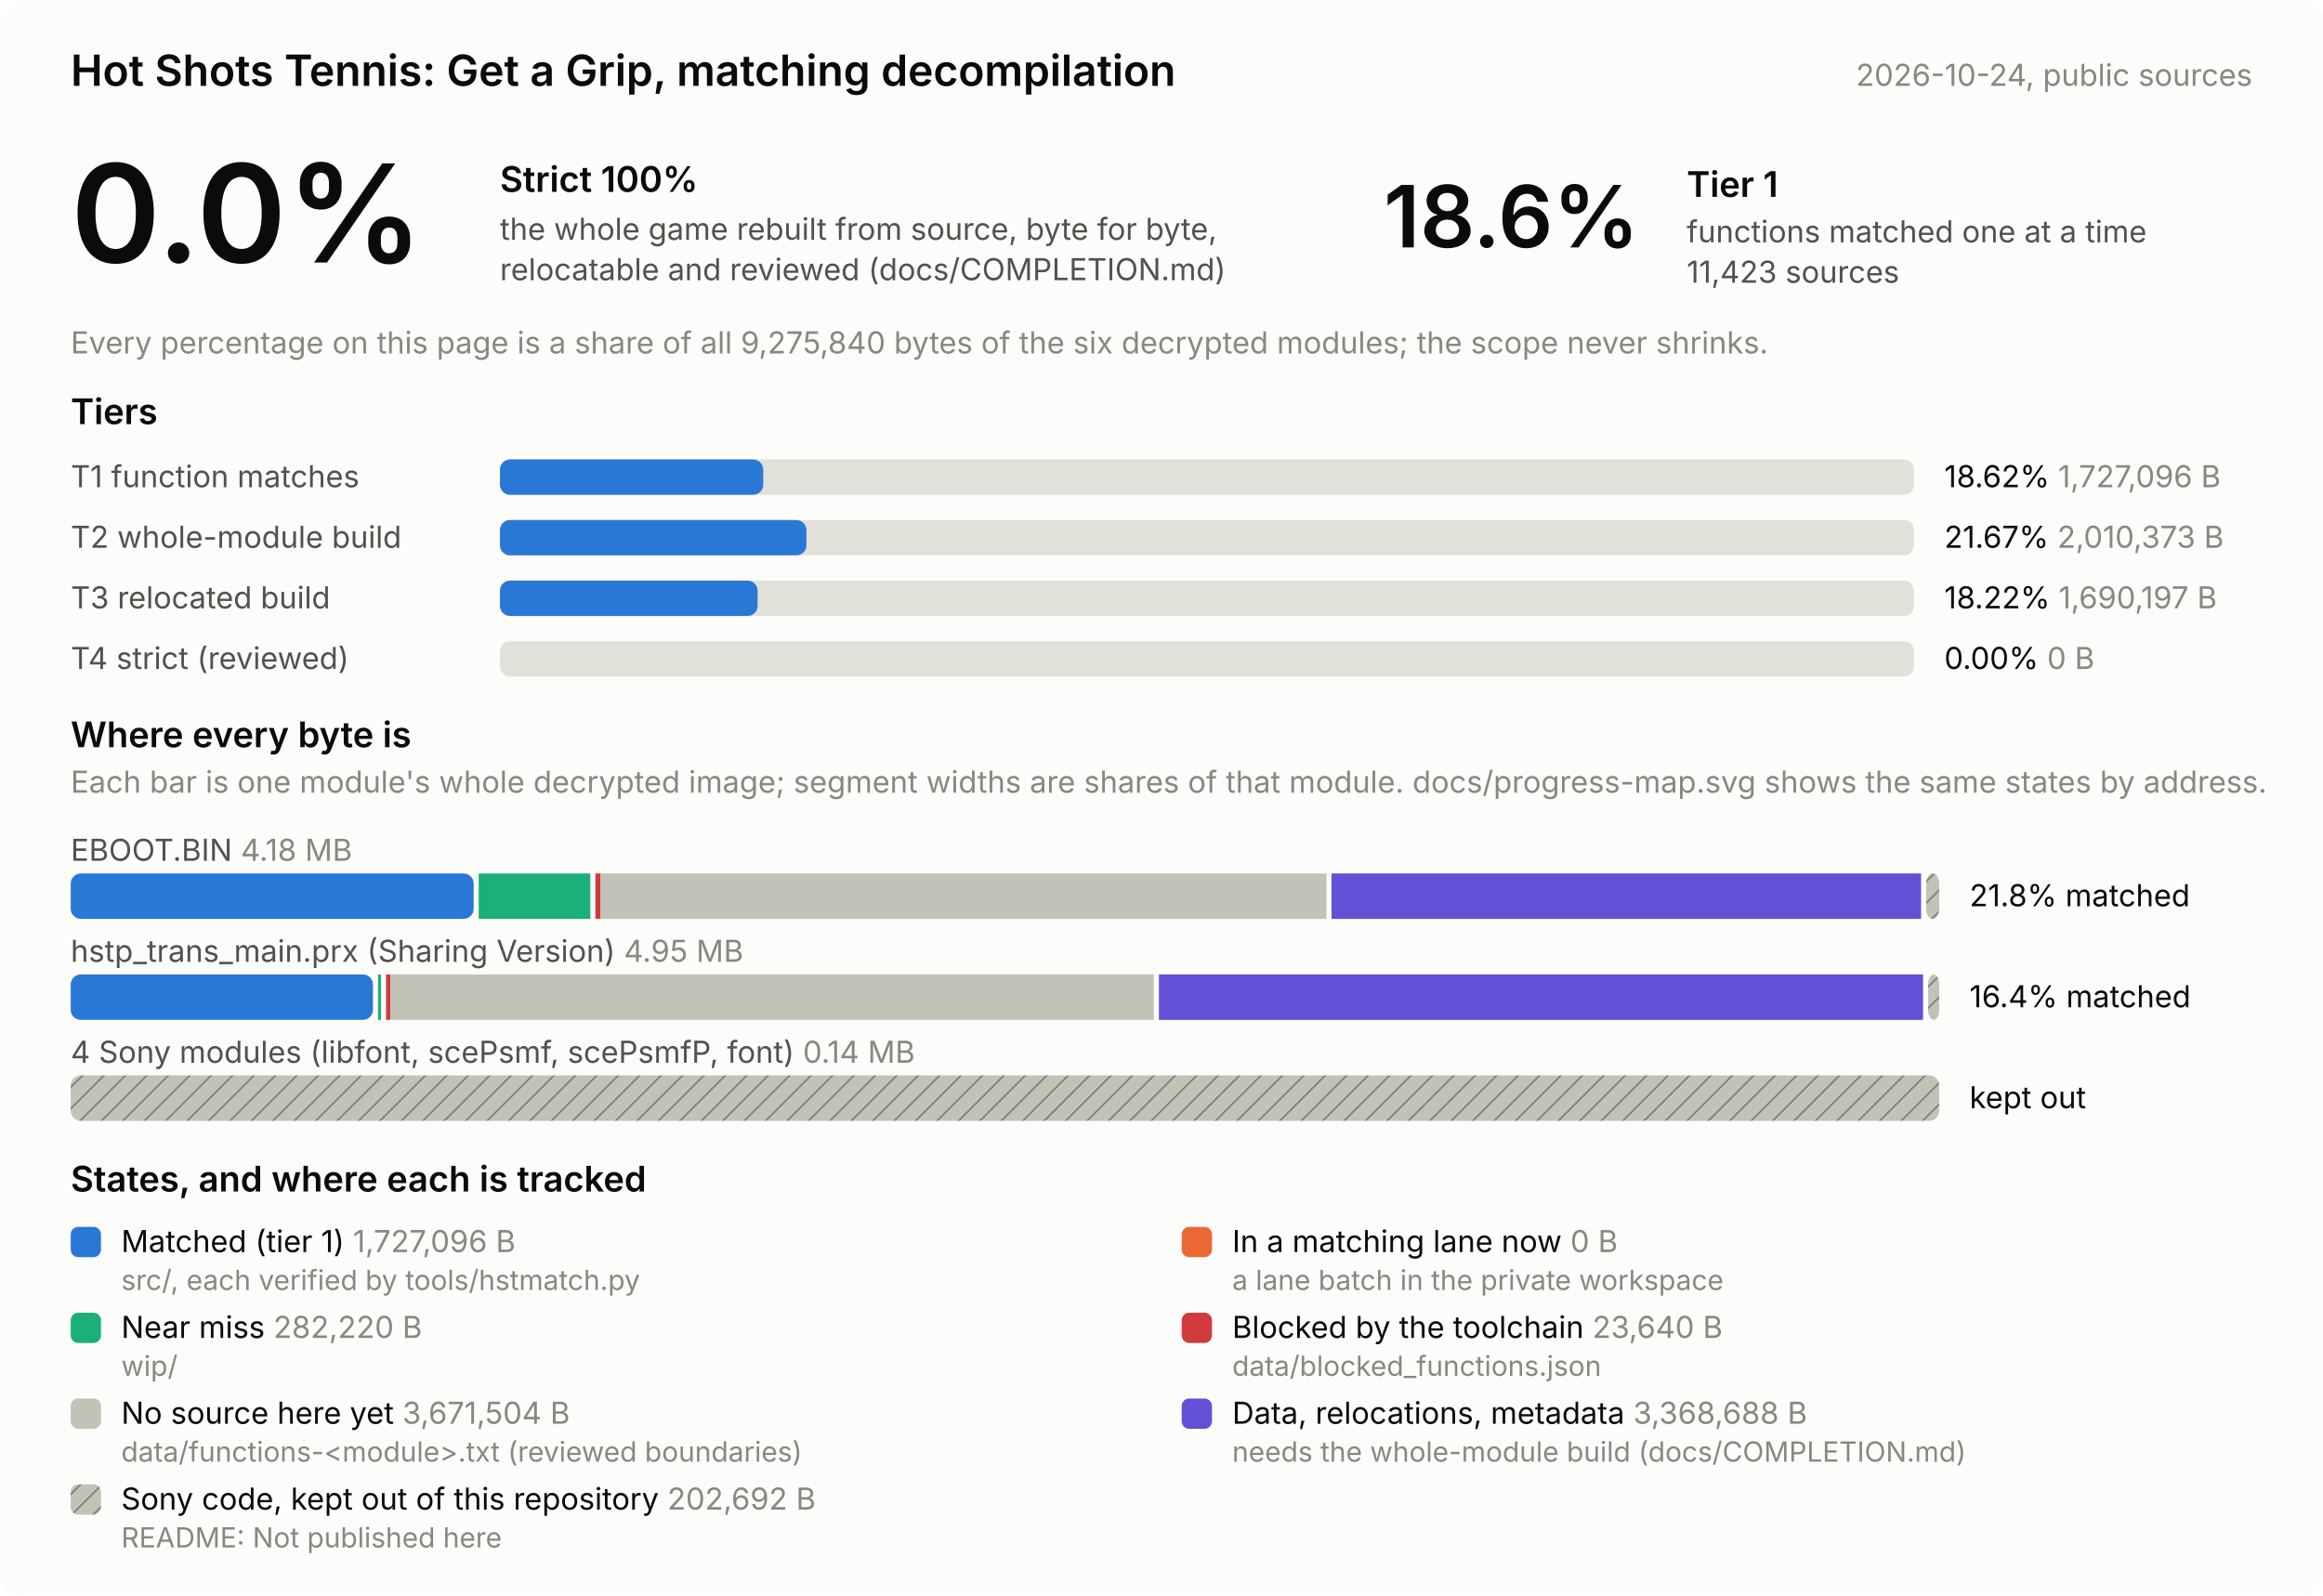
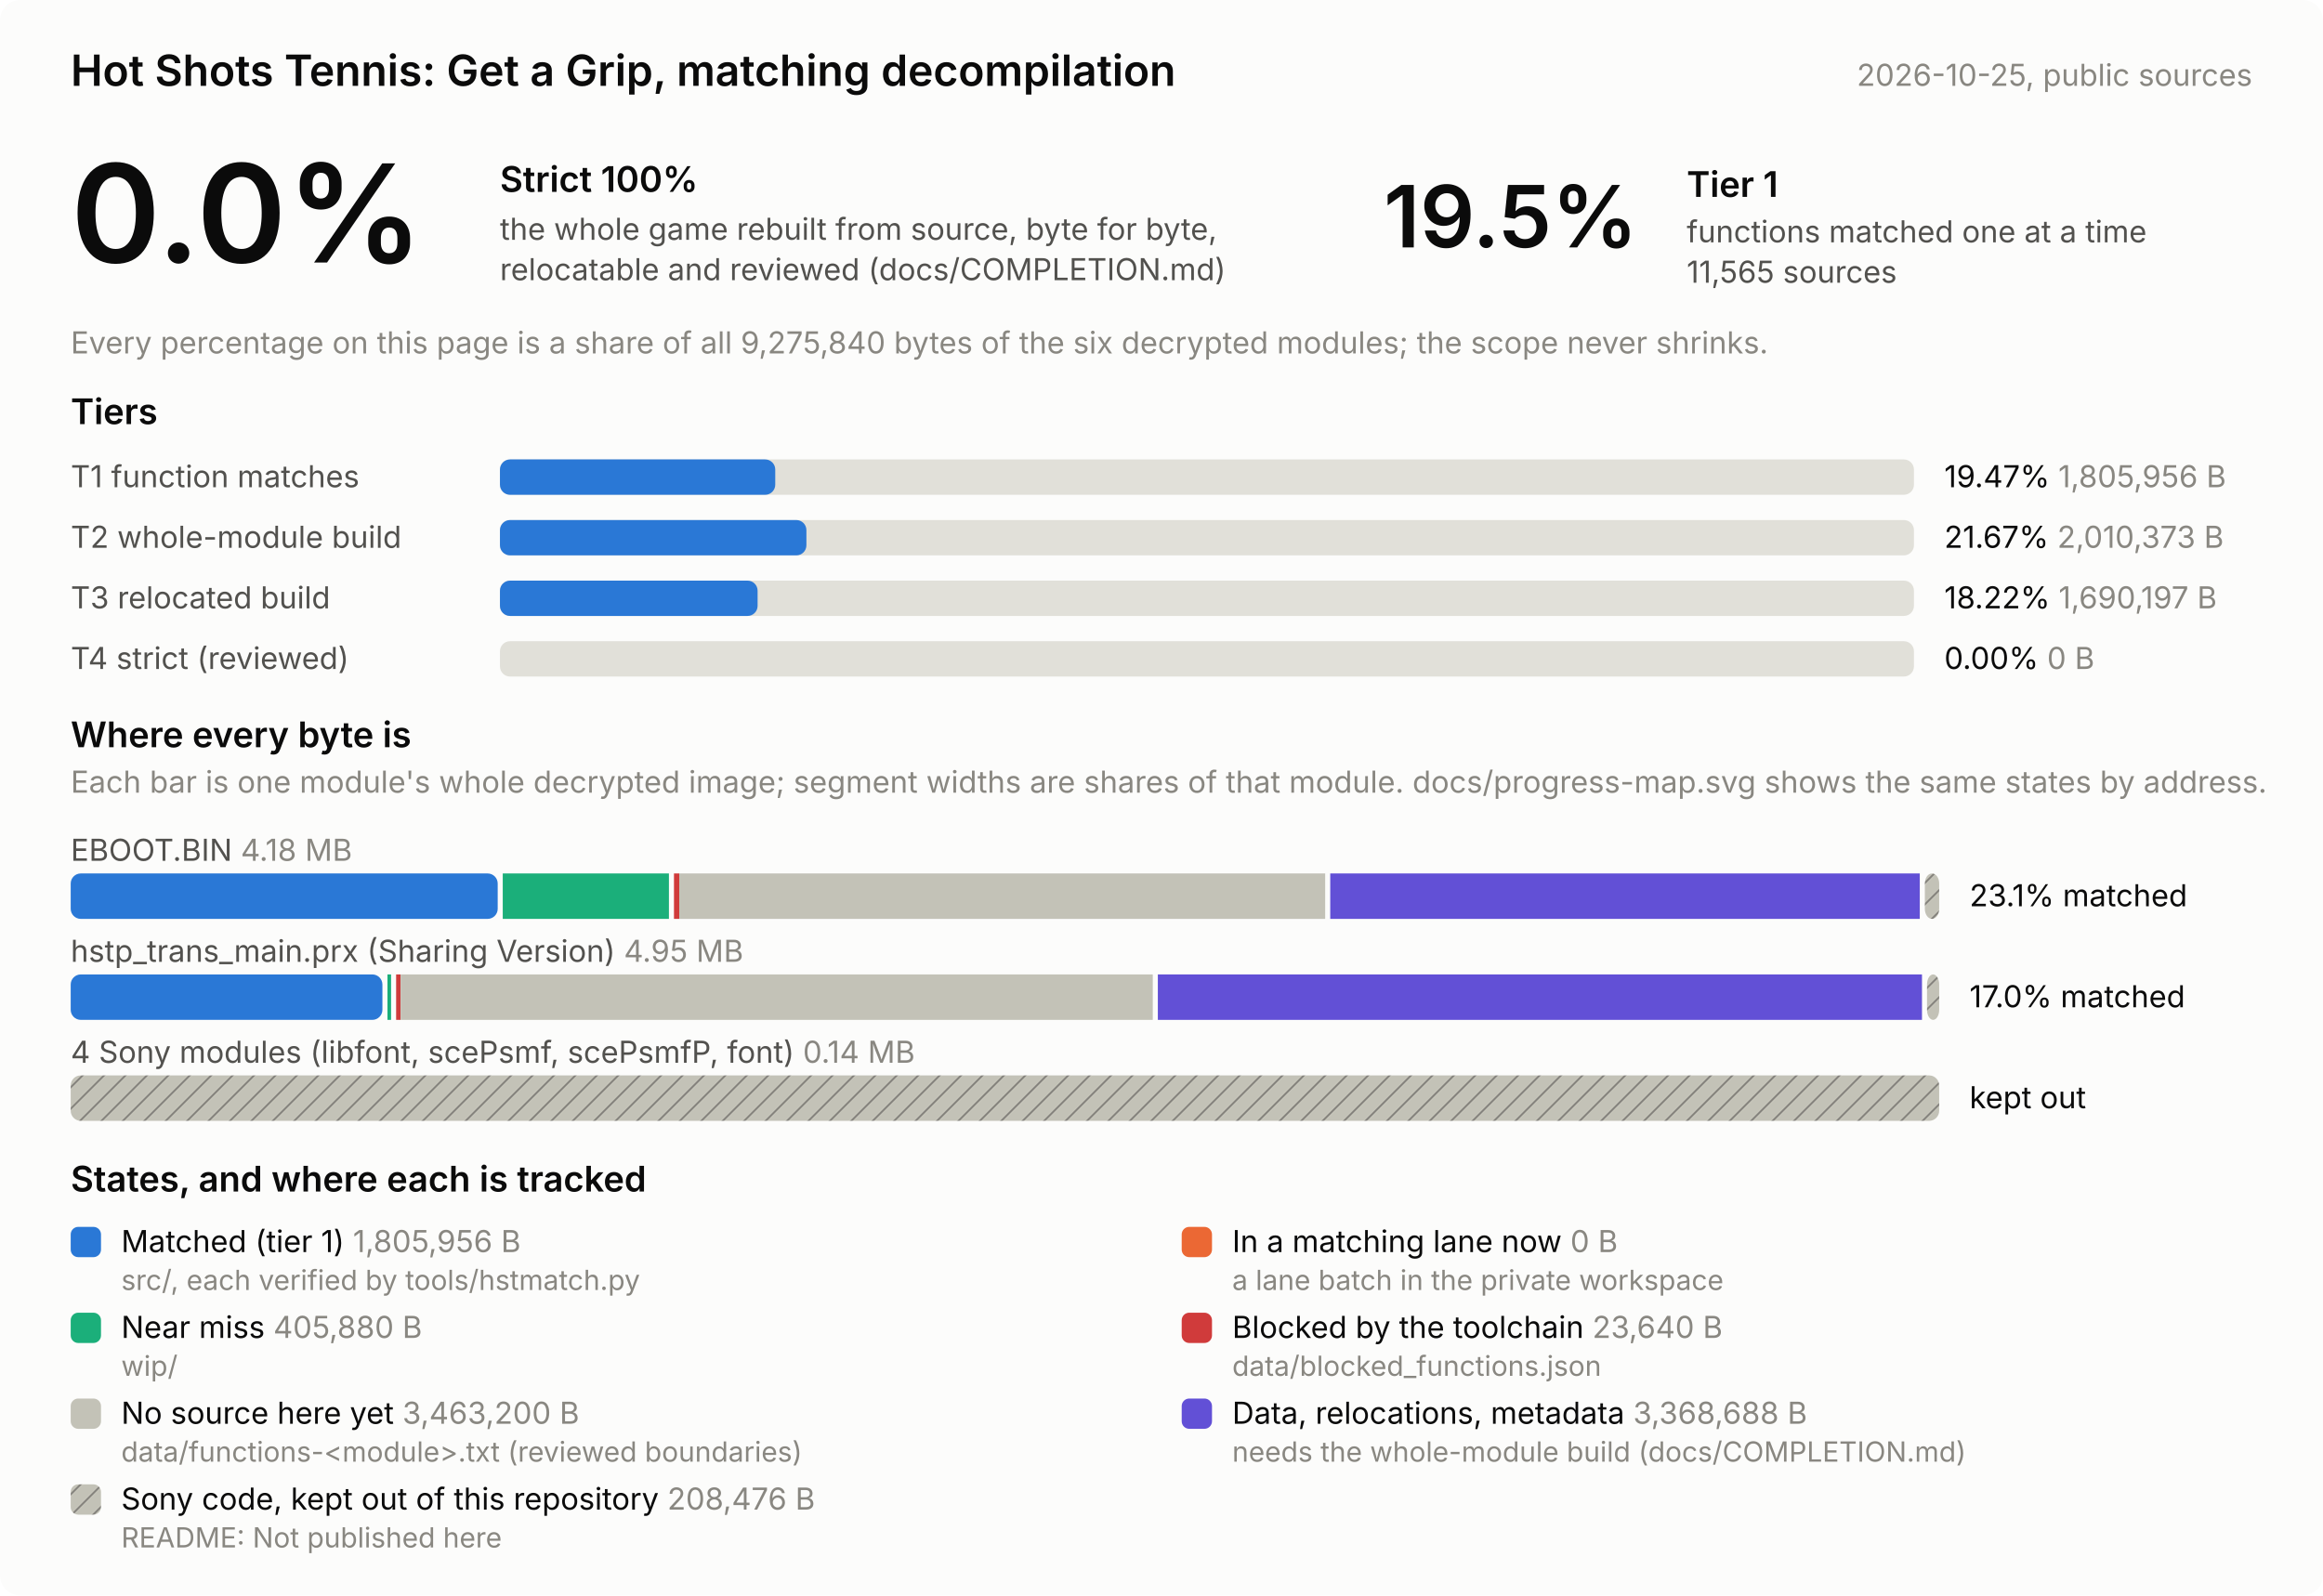
- <svg xmlns="http://www.w3.org/2000/svg" viewBox="0 0 920 632" width="920" height="632" role="img" aria-label="Decompilation progress: strict 0.0 percent; tier 1 18.6 percent of all 9,275,840 bytes of six modules">
+ <svg xmlns="http://www.w3.org/2000/svg" viewBox="0 0 920 632" width="920" height="632" role="img" aria-label="Decompilation progress: strict 0.0 percent; tier 1 19.5 percent of all 9,275,840 bytes of six modules">
  <style>
.bg{fill:#fcfcfb}.t1{fill:#0b0b0b}.t2{fill:#52514e}.t3{fill:#898781}.grid{stroke:#e1e0d9}.track{fill:#e1e0d9}
.ln{fill:none;stroke:#2a78d6;stroke-width:2}.ln2{fill:none;stroke:#d03b3b;stroke-width:2;stroke-dasharray:4 3}.dot{fill:#2a78d6}
text{font-family:system-ui,-apple-system,"Segoe UI",sans-serif}.num{font-variant-numeric:tabular-nums}
.hatch-line{stroke:#898781;stroke-width:1.5}
.s-matched{fill:#2a78d6}.s-lane{fill:#eb6834}.s-near{fill:#1baf7a}.s-parked{fill:#eda100}.s-blocked{fill:#d03b3b}.s-todo{fill:#c3c2b7}.s-data{fill:#6250d6}.s-kept{fill:#c3c2b7}
@media (prefers-color-scheme:dark){
.bg{fill:#1a1a19}.t1{fill:#f0efec}.t2{fill:#c3c2b7}.t3{fill:#898781}.grid{stroke:#2c2c2a}.track{fill:#2c2c2a}
.ln{stroke:#3987e5}.dot{fill:#3987e5}.hatch-line{stroke:#898781}
.s-matched{fill:#3987e5}.s-lane{fill:#d95926}.s-near{fill:#199e70}.s-parked{fill:#c98500}.s-blocked{fill:#d03b3b}.s-todo{fill:#4a4a46}.s-data{fill:#9085e9}.s-kept{fill:#4a4a46}}</style>
  <defs>
    <pattern id="hatch" patternUnits="userSpaceOnUse" width="6" height="6" patternTransform="rotate(45)">
      <rect class="s-kept" width="6" height="6" />
      <line class="hatch-line" x1="0" y1="0" x2="0" y2="6" />
    </pattern>
  </defs>
  <rect class="bg" width="920" height="632" rx="8" />
  <text class="t1" x="28" y="34" font-size="17" font-weight="600">Hot Shots Tennis: Get a Grip, matching decompilation</text>
-   <text class="t3" x="892" y="34" font-size="12" text-anchor="end">2026-10-24, public sources</text>
+   <text class="t3" x="892" y="34" font-size="12" text-anchor="end">2026-10-25, public sources</text>
  <text class="t1" x="28" y="104" font-size="54" font-weight="600">0.0%</text>
  <text class="t1" x="198" y="76" font-size="14" font-weight="600">Strict 100%</text>
  <text class="t2" x="198" y="95" font-size="12">the whole game rebuilt from source, byte for byte,</text>
  <text class="t2" x="198" y="111" font-size="12">relocatable and reviewed (docs/COMPLETION.md)</text>
-   <text class="t1" x="548" y="98" font-size="34" font-weight="600">18.6%</text>
+   <text class="t1" x="548" y="98" font-size="34" font-weight="600">19.5%</text>
  <text class="t1" x="668" y="78" font-size="14" font-weight="600">Tier 1</text>
  <text class="t2" x="668" y="96" font-size="12">functions matched one at a time</text>
-   <text class="t2" x="668" y="112" font-size="12">11,423 sources</text>
+   <text class="t2" x="668" y="112" font-size="12">11,565 sources</text>
  <text class="t3" x="28" y="140" font-size="12">Every percentage on this page is a share of all 9,275,840 bytes of the six decrypted modules; the scope never shrinks.</text>
  <text class="t1" x="28" y="168" font-size="14" font-weight="600">Tiers</text>
  <text class="t2" x="28" y="193" font-size="12">T1 function matches</text>
  <rect class="track" x="198" y="182" width="560" height="14" rx="4" />
-   <rect class="s-matched" x="198" y="182" width="104.27" height="14" rx="4" />
-   <text class="t1 num" x="770" y="193" font-size="12">18.62%  <tspan class="t3">1,727,096 B</tspan>
+   <rect class="s-matched" x="198" y="182" width="109.03" height="14" rx="4" />
+   <text class="t1 num" x="770" y="193" font-size="12">19.47%  <tspan class="t3">1,805,956 B</tspan>
  </text>
  <text class="t2" x="28" y="217" font-size="12">T2 whole-module build</text>
  <rect class="track" x="198" y="206" width="560" height="14" rx="4" />
  <rect class="s-matched" x="198" y="206" width="121.37" height="14" rx="4" />
  <text class="t1 num" x="770" y="217" font-size="12">21.67%  <tspan class="t3">2,010,373 B</tspan>
  </text>
  <text class="t2" x="28" y="241" font-size="12">T3 relocated build</text>
  <rect class="track" x="198" y="230" width="560" height="14" rx="4" />
  <rect class="s-matched" x="198" y="230" width="102.04" height="14" rx="4" />
  <text class="t1 num" x="770" y="241" font-size="12">18.22%  <tspan class="t3">1,690,197 B</tspan>
  </text>
  <text class="t2" x="28" y="265" font-size="12">T4 strict (reviewed)</text>
  <rect class="track" x="198" y="254" width="560" height="14" rx="4" />
  <text class="t1 num" x="770" y="265" font-size="12">0.00%  <tspan class="t3">0 B</tspan>
  </text>
  <text class="t1" x="28" y="296" font-size="14" font-weight="600">Where every byte is</text>
  <text class="t3" x="28" y="314" font-size="12">Each bar is one module's whole decrypted image; segment widths are shares of that module. docs/progress-map.svg shows the same states by address.</text>
  <text class="t2" x="28" y="341" font-size="12">EBOOT.BIN  <tspan class="t3">4.18 MB</tspan>
  </text>
-   <rect class="s-matched" x="28.00" y="346" width="159.59" height="18" rx="4" />
-   <rect class="s-near" x="189.59" y="346" width="44.20" height="18" rx="0" />
-   <rect class="s-blocked" x="235.80" y="346" width="2.09" height="18" rx="0" />
-   <rect class="s-todo" x="237.89" y="346" width="287.45" height="18" rx="0" />
-   <rect class="s-data" x="527.34" y="346" width="233.48" height="18" rx="0" />
-   <rect fill="url(#hatch)" x="762.82" y="346" width="5.18" height="18" rx="4" />
-   <text class="t1 num" x="780" y="359" font-size="12">21.8% matched</text>
+   <rect class="s-matched" x="28.00" y="346" width="169.11" height="18" rx="4" />
+   <rect class="s-near" x="199.11" y="346" width="65.81" height="18" rx="0" />
+   <rect class="s-blocked" x="266.92" y="346" width="2.09" height="18" rx="0" />
+   <rect class="s-todo" x="269.01" y="346" width="255.82" height="18" rx="0" />
+   <rect class="s-data" x="526.83" y="346" width="233.48" height="18" rx="0" />
+   <rect fill="url(#hatch)" x="762.31" y="346" width="5.69" height="18" rx="4" />
+   <text class="t1 num" x="780" y="359" font-size="12">23.1% matched</text>
  <text class="t2" x="28" y="381" font-size="12">hstp_trans_main.prx (Sharing Version)  <tspan class="t3">4.95 MB</tspan>
  </text>
-   <rect class="s-matched" x="28.00" y="386" width="119.70" height="18" rx="4" />
-   <rect class="s-near" x="149.70" y="386" width="1.18" height="18" rx="0" />
-   <rect class="s-blocked" x="152.89" y="386" width="1.77" height="18" rx="0" />
-   <rect class="s-todo" x="154.65" y="386" width="302.33" height="18" rx="0" />
-   <rect class="s-data" x="458.98" y="386" width="302.63" height="18" rx="0" />
-   <rect fill="url(#hatch)" x="763.61" y="386" width="4.39" height="18" rx="4" />
-   <text class="t1 num" x="780" y="399" font-size="12">16.4% matched</text>
+   <rect class="s-matched" x="28.00" y="386" width="123.45" height="18" rx="4" />
+   <rect class="s-near" x="153.45" y="386" width="1.43" height="18" rx="0" />
+   <rect class="s-blocked" x="156.88" y="386" width="1.77" height="18" rx="0" />
+   <rect class="s-todo" x="158.65" y="386" width="297.90" height="18" rx="0" />
+   <rect class="s-data" x="458.55" y="386" width="302.63" height="18" rx="0" />
+   <rect fill="url(#hatch)" x="763.18" y="386" width="4.82" height="18" rx="4" />
+   <text class="t1 num" x="780" y="399" font-size="12">17.0% matched</text>
  <text class="t2" x="28" y="421" font-size="12">4 Sony modules (libfont, scePsmf, scePsmfP, font)  <tspan class="t3">0.14 MB</tspan>
  </text>
  <rect fill="url(#hatch)" x="28.00" y="426" width="740.00" height="18" rx="4" />
  <text class="t1 num" x="780" y="439" font-size="12">kept out</text>
  <text class="t1" x="28" y="472" font-size="14" font-weight="600">States, and where each is tracked</text>
  <rect class="s-matched" x="28" y="486" width="12" height="12" rx="3" />
-   <text class="t1" x="48" y="496" font-size="12">Matched (tier 1)  <tspan class="t3 num">1,727,096 B</tspan>
+   <text class="t1" x="48" y="496" font-size="12">Matched (tier 1)  <tspan class="t3 num">1,805,956 B</tspan>
  </text>
  <text class="t3" x="48" y="511" font-size="11">src/, each verified by tools/hstmatch.py</text>
  <rect class="s-lane" x="468" y="486" width="12" height="12" rx="3" />
  <text class="t1" x="488" y="496" font-size="12">In a matching lane now  <tspan class="t3 num">0 B</tspan>
  </text>
  <text class="t3" x="488" y="511" font-size="11">a lane batch in the private workspace</text>
  <rect class="s-near" x="28" y="520" width="12" height="12" rx="3" />
-   <text class="t1" x="48" y="530" font-size="12">Near miss  <tspan class="t3 num">282,220 B</tspan>
+   <text class="t1" x="48" y="530" font-size="12">Near miss  <tspan class="t3 num">405,880 B</tspan>
  </text>
  <text class="t3" x="48" y="545" font-size="11">wip/</text>
  <rect class="s-blocked" x="468" y="520" width="12" height="12" rx="3" />
  <text class="t1" x="488" y="530" font-size="12">Blocked by the toolchain  <tspan class="t3 num">23,640 B</tspan>
  </text>
  <text class="t3" x="488" y="545" font-size="11">data/blocked_functions.json</text>
  <rect class="s-todo" x="28" y="554" width="12" height="12" rx="3" />
-   <text class="t1" x="48" y="564" font-size="12">No source here yet  <tspan class="t3 num">3,671,504 B</tspan>
+   <text class="t1" x="48" y="564" font-size="12">No source here yet  <tspan class="t3 num">3,463,200 B</tspan>
  </text>
  <text class="t3" x="48" y="579" font-size="11">data/functions-&lt;module&gt;.txt (reviewed boundaries)</text>
  <rect class="s-data" x="468" y="554" width="12" height="12" rx="3" />
  <text class="t1" x="488" y="564" font-size="12">Data, relocations, metadata  <tspan class="t3 num">3,368,688 B</tspan>
  </text>
  <text class="t3" x="488" y="579" font-size="11">needs the whole-module build (docs/COMPLETION.md)</text>
  <rect fill="url(#hatch)" x="28" y="588" width="12" height="12" rx="3" />
-   <text class="t1" x="48" y="598" font-size="12">Sony code, kept out of this repository  <tspan class="t3 num">202,692 B</tspan>
+   <text class="t1" x="48" y="598" font-size="12">Sony code, kept out of this repository  <tspan class="t3 num">208,476 B</tspan>
  </text>
  <text class="t3" x="48" y="613" font-size="11">README: Not published here</text>
</svg>
